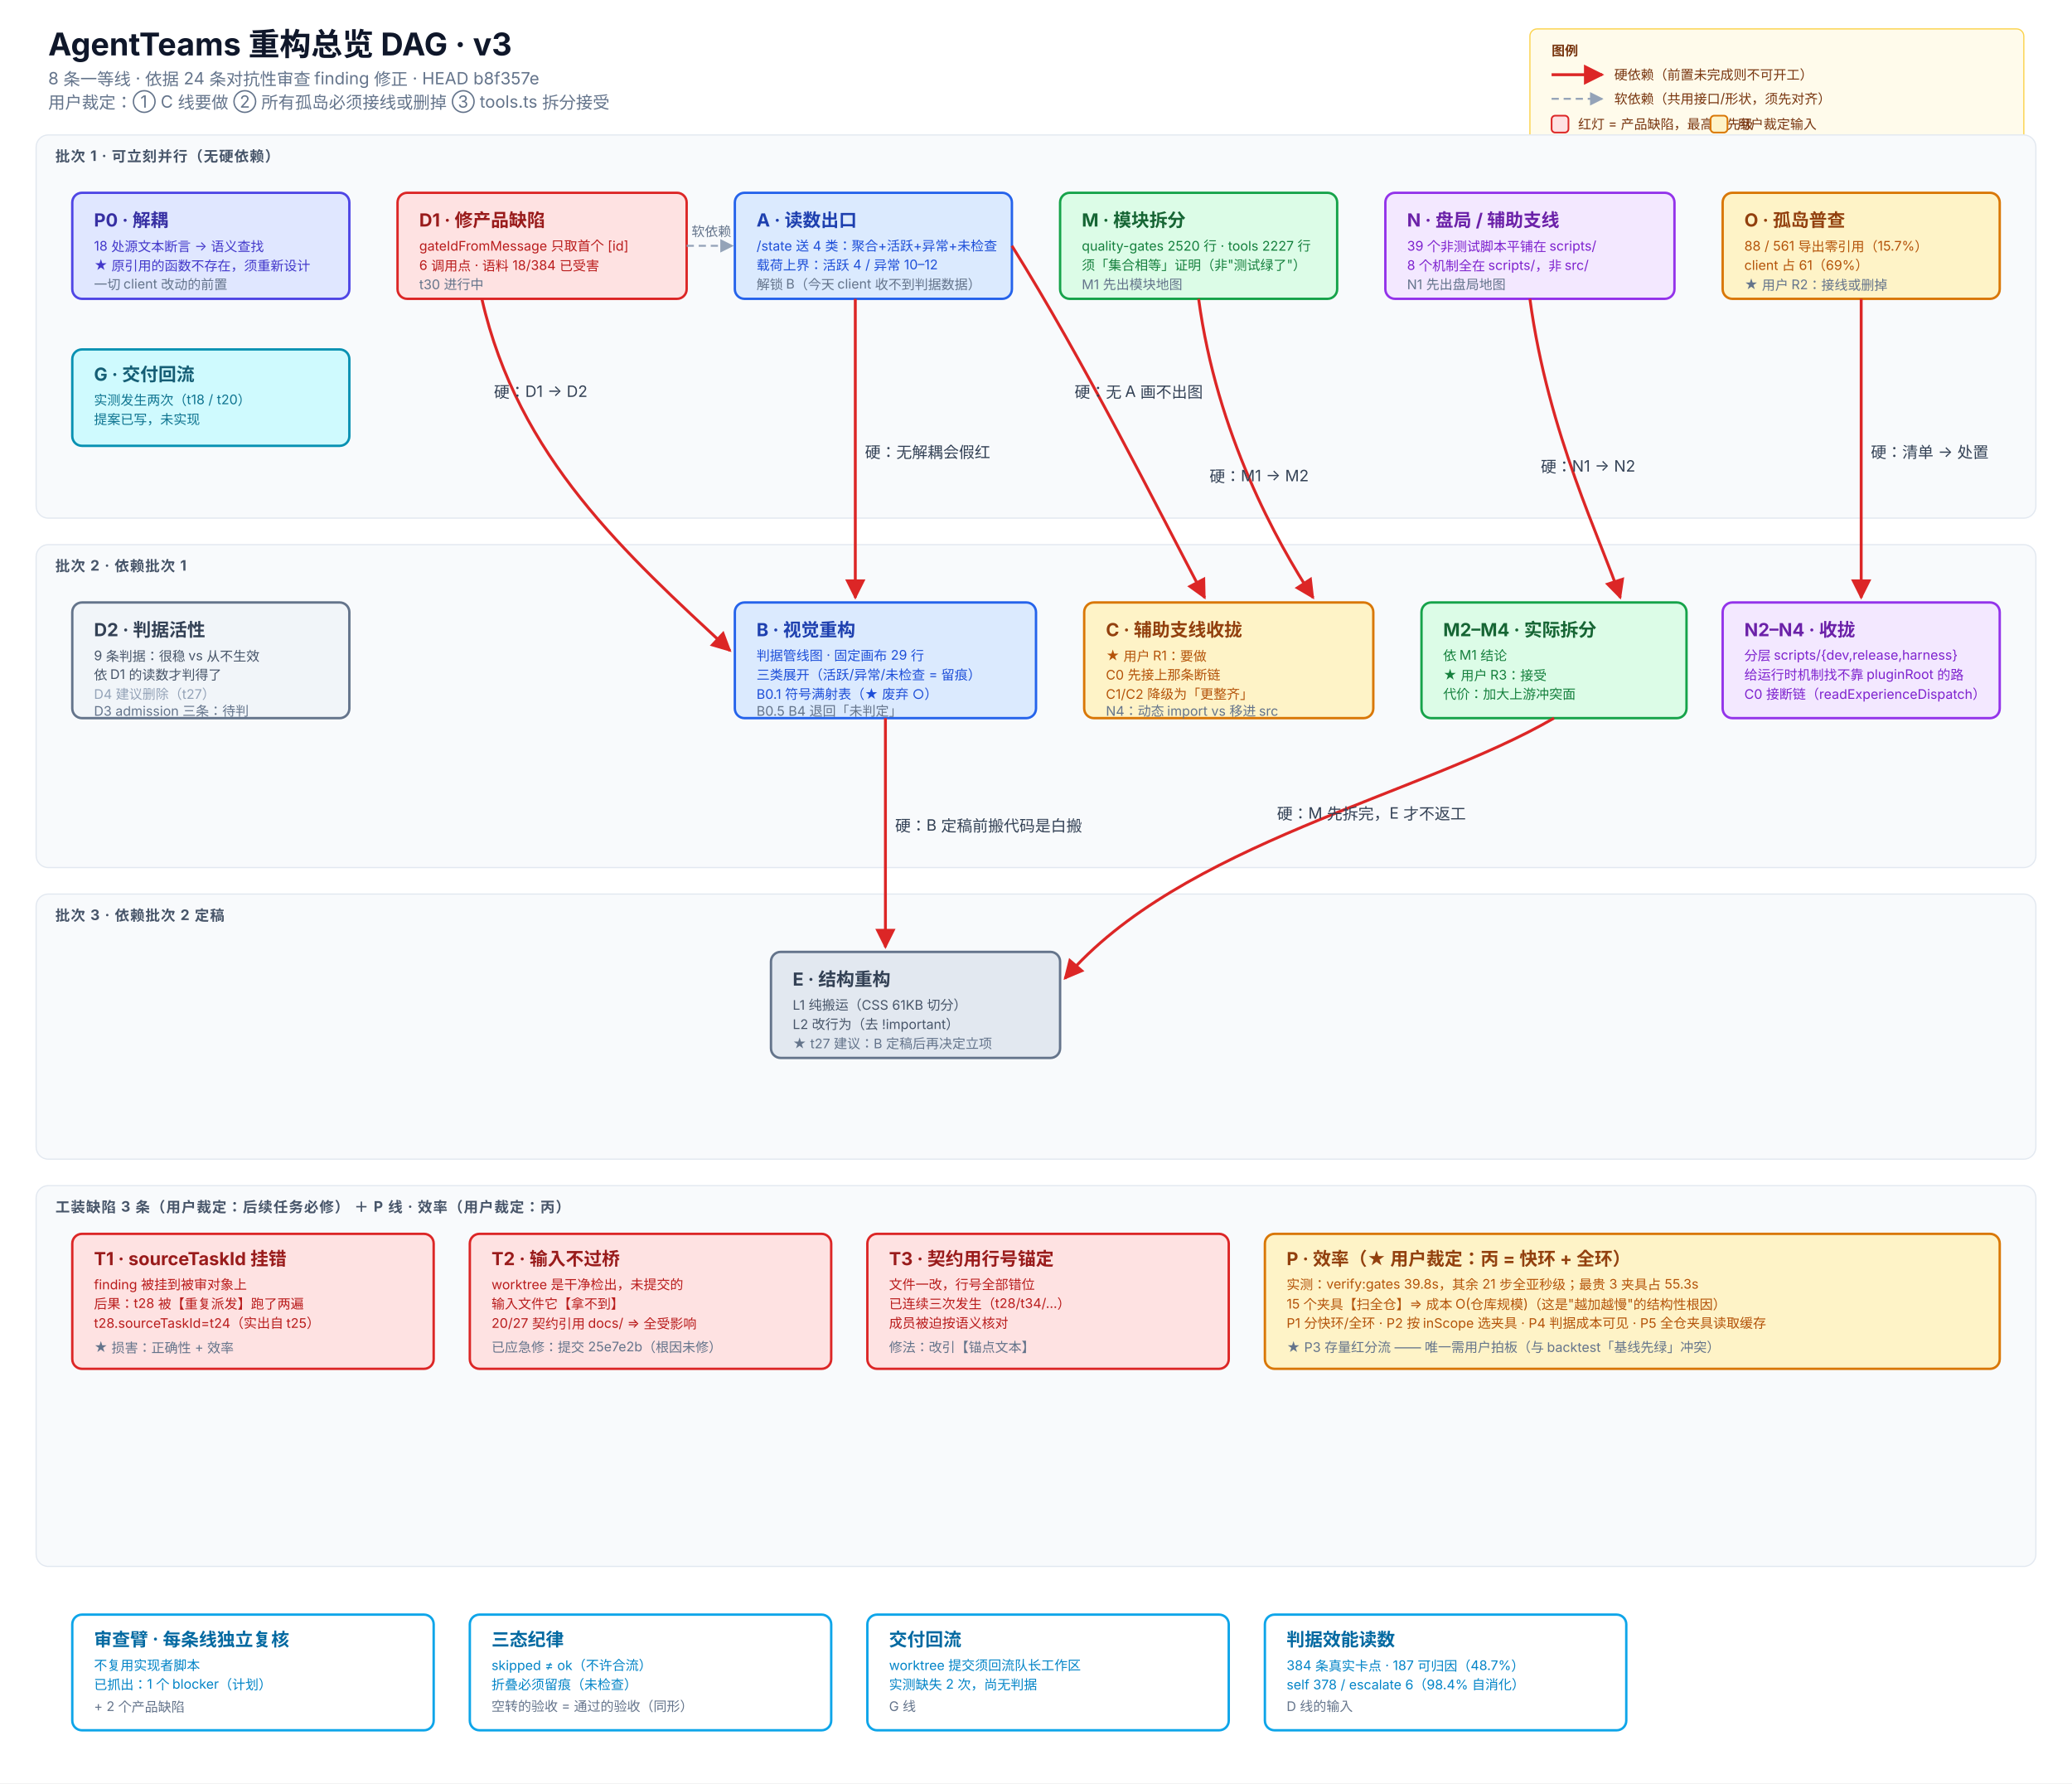
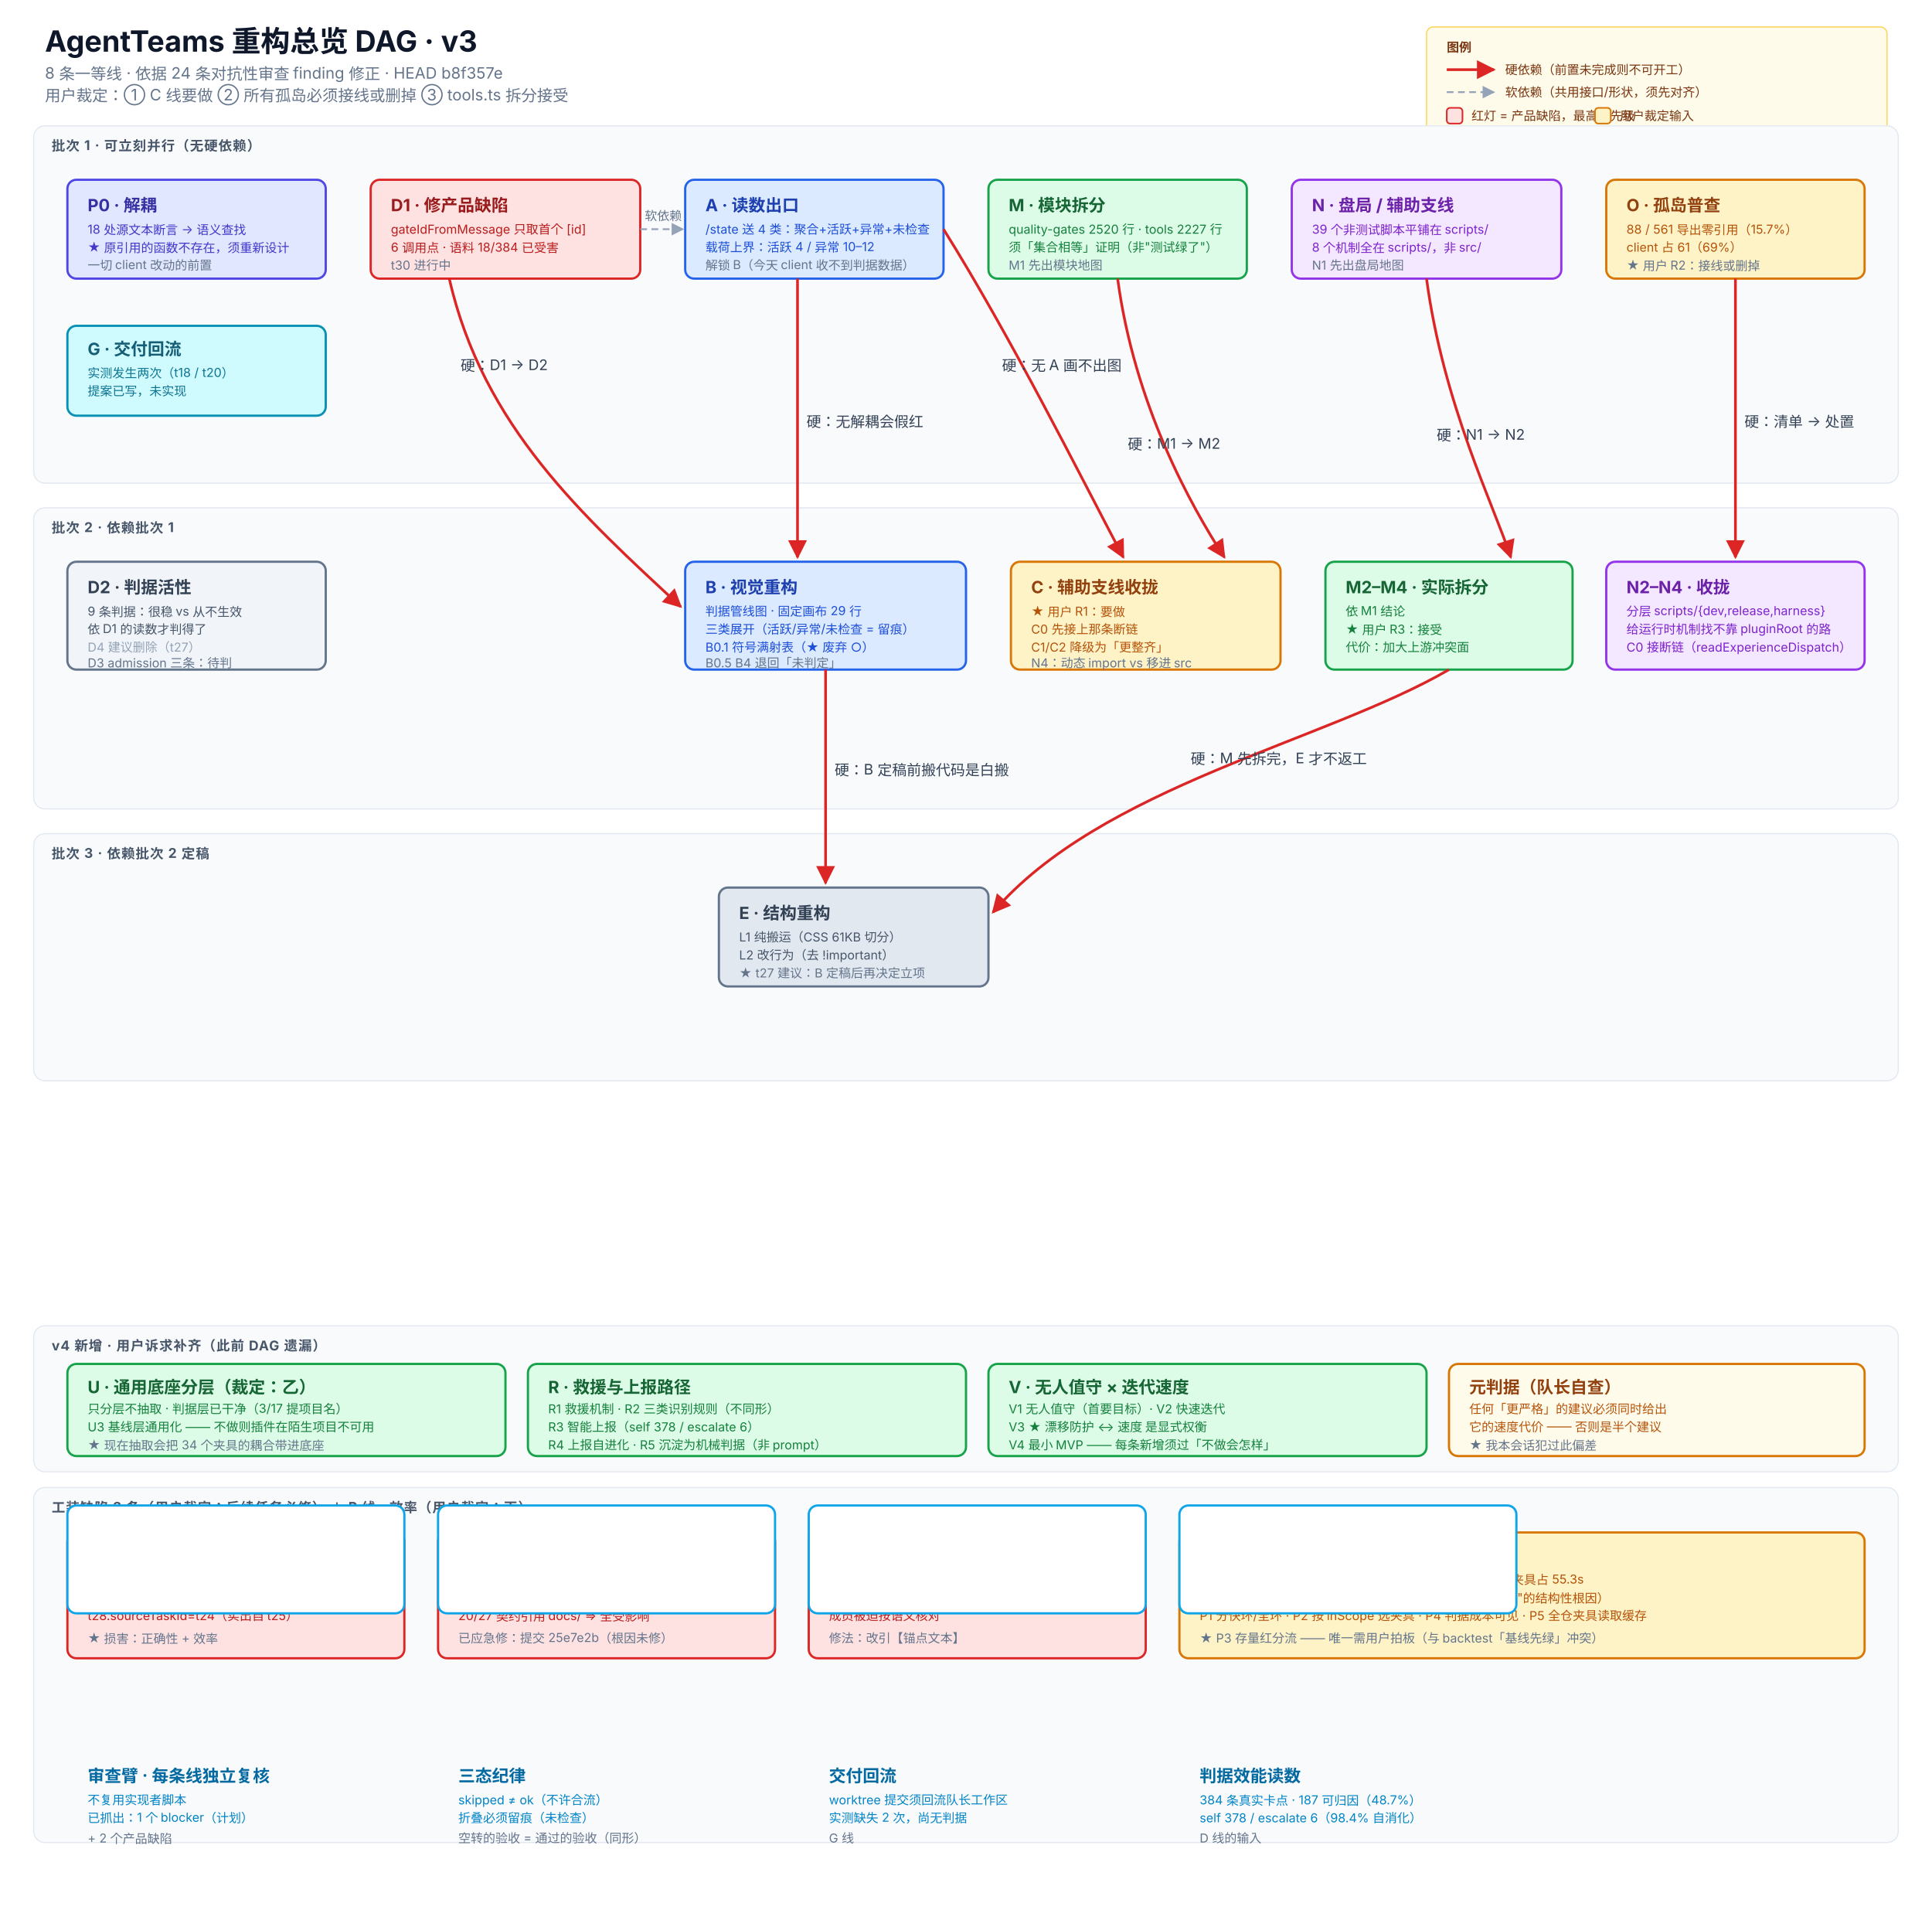
- <svg xmlns="http://www.w3.org/2000/svg" viewBox="0 0 1720 1480" width="1720" height="1480" font-family="-apple-system, BlinkMacSystemFont, 'PingFang SC', 'Helvetica Neue', sans-serif">
+ <svg xmlns="http://www.w3.org/2000/svg" viewBox="0 0 1720 1700" width="1720" height="1700" font-family="-apple-system, BlinkMacSystemFont, 'PingFang SC', 'Helvetica Neue', sans-serif">
  <defs>
    <marker id="arrow" viewBox="0 0 10 10" refX="9" refY="5" markerWidth="7" markerHeight="7" orient="auto-start-reverse">
      <path d="M 0 0 L 10 5 L 0 10 z" fill="#64748b" />
    </marker>
    <marker id="arrowHard" viewBox="0 0 10 10" refX="9" refY="5" markerWidth="7" markerHeight="7" orient="auto-start-reverse">
      <path d="M 0 0 L 10 5 L 0 10 z" fill="#dc2626" />
    </marker>
    <marker id="arrowSoft" viewBox="0 0 10 10" refX="9" refY="5" markerWidth="7" markerHeight="7" orient="auto-start-reverse">
      <path d="M 0 0 L 10 5 L 0 10 z" fill="#94a3b8" />
    </marker>
    <style>
      .title   { font-size: 26px; font-weight: 700; fill: #0f172a; }
      .sub     { font-size: 14px; fill: #64748b; }
      .lbl     { font-size: 13px; fill: #334155; }
      .lblsm   { font-size: 11px; fill: #64748b; }
      .lblw    { font-size: 11px; fill: #ffffff; }
      .node    { stroke-width: 2; rx: 8; }
      .nt      { font-size: 15px; font-weight: 700; }
      .ns      { font-size: 11px; }
      .band    { fill: #f8fafc; stroke: #e2e8f0; stroke-width: 1; rx: 10; }
      .bandt   { font-size: 12px; font-weight: 700; fill: #475569; letter-spacing: .06em; }
      .edge    { fill: none; stroke: #64748b; stroke-width: 1.8; marker-end: url(#arrow); }
      .edgeHard{ fill: none; stroke: #dc2626; stroke-width: 2.4; marker-end: url(#arrowHard); }
      .edgeSoft{ fill: none; stroke: #94a3b8; stroke-width: 1.6; stroke-dasharray: 6 4; marker-end: url(#arrowSoft); }
      .note    { fill: #fffbeb; stroke: #fcd34d; stroke-width: 1; rx: 6; }
      .notet   { font-size: 11px; fill: #78350f; }
    </style>
  </defs>
-   <rect width="1720" height="1480" fill="#ffffff" />
+   <rect width="1720" height="1700" fill="#ffffff" />
  <text x="40" y="46" class="title">AgentTeams 重构总览 DAG · v3</text>
  <text x="40" y="70" class="sub">8 条一等线 · 依据 24 条对抗性审查 finding 修正 · HEAD b8f357e</text>
  <text x="40" y="90" class="sub">用户裁定：① C 线要做 ② 所有孤岛必须接线或删掉 ③ tools.ts 拆分接受</text>
  <rect x="1270" y="24" width="410" height="106" class="note" />
  <text x="1288" y="46" class="notet" font-weight="700">图例</text>
  <line x1="1288" y1="62" x2="1330" y2="62" stroke="#dc2626" stroke-width="2.4" marker-end="url(#arrowHard)" />
  <text x="1340" y="66" class="notet">硬依赖（前置未完成则不可开工）</text>
  <line x1="1288" y1="82" x2="1330" y2="82" stroke="#94a3b8" stroke-width="1.6" stroke-dasharray="6 4" marker-end="url(#arrowSoft)" />
  <text x="1340" y="86" class="notet">软依赖（共用接口/形状，须先对齐）</text>
  <rect x="1288" y="96" width="14" height="14" fill="#fee2e2" stroke="#dc2626" stroke-width="1.4" rx="3" />
  <text x="1310" y="107" class="notet">红灯 = 产品缺陷，最高优先级</text>
  <rect x="1420" y="96" width="14" height="14" fill="#fef3c7" stroke="#d97706" stroke-width="1.4" rx="3" />
  <text x="1442" y="107" class="notet">用户裁定输入</text>
  <rect x="30" y="112" width="1660" height="318" class="band" />
  <text x="46" y="134" class="bandt">批次 1 · 可立刻并行（无硬依赖）</text>
  <rect x="30" y="452" width="1660" height="268" class="band" />
  <text x="46" y="474" class="bandt">批次 2 · 依赖批次 1</text>
  <rect x="30" y="742" width="1660" height="220" class="band" />
  <text x="46" y="764" class="bandt">批次 3 · 依赖批次 2 定稿</text>
+   <rect x="30" y="1180" width="1660" height="130" class="band" fill="#f0fdf4" stroke="#86efac" />
+   <text x="46" y="1202" class="bandt" fill="#166534">v4 新增 · 用户诉求补齐（此前 DAG 遗漏）</text>
+   <rect x="60" y="1214" width="390" height="82" class="node" fill="#dcfce7" stroke="#16a34a" />
+   <text x="78" y="1240" class="nt" fill="#166534">U · 通用底座分层（裁定：乙）</text>
+   <text x="78" y="1258" class="ns" fill="#15803d">只分层不抽取 · 判据层已干净（3/17 提项目名）</text>
+   <text x="78" y="1274" class="ns" fill="#15803d">U3 基线层通用化 —— 不做则插件在陌生项目不可用</text>
+   <text x="78" y="1290" class="lblsm">★ 现在抽取会把 34 个夹具的耦合带进底座</text>
+   <rect x="470" y="1214" width="390" height="82" class="node" fill="#dcfce7" stroke="#16a34a" />
+   <text x="488" y="1240" class="nt" fill="#166534">R · 救援与上报路径</text>
+   <text x="488" y="1258" class="ns" fill="#15803d">R1 救援机制 · R2 三类识别规则（不同形）</text>
+   <text x="488" y="1274" class="ns" fill="#15803d">R3 智能上报（self 378 / escalate 6）</text>
+   <text x="488" y="1290" class="ns" fill="#15803d">R4 上报自进化 · R5 沉淀为机械判据（非 prompt）</text>
+   <rect x="880" y="1214" width="390" height="82" class="node" fill="#dcfce7" stroke="#16a34a" />
+   <text x="898" y="1240" class="nt" fill="#166534">V · 无人值守 × 迭代速度</text>
+   <text x="898" y="1258" class="ns" fill="#15803d">V1 无人值守（首要目标）· V2 快速迭代</text>
+   <text x="898" y="1274" class="ns" fill="#15803d">V3 ★ 漂移防护 ↔ 速度 是显式权衡</text>
+   <text x="898" y="1290" class="ns" fill="#15803d">V4 最小 MVP —— 每条新增须过「不做会怎样」</text>
+   <rect x="1290" y="1214" width="370" height="82" class="node" fill="#fffbeb" stroke="#d97706" />
+   <text x="1308" y="1240" class="nt" fill="#92400e">元判据（队长自查）</text>
+   <text x="1308" y="1258" class="ns" fill="#b45309">任何「更严格」的建议必须同时给出</text>
+   <text x="1308" y="1274" class="ns" fill="#b45309">它的速度代价 —— 否则是半个建议</text>
+   <text x="1308" y="1290" class="lblsm" fill="#dc2626">★ 我本会话犯过此偏差</text>
  <rect x="30" y="742" width="1660" height="0" class="band" opacity="0" />
-   <rect x="30" y="984" width="1660" height="316" class="band" />
-   <text x="46" y="1006" class="bandt">工装缺陷 3 条（用户裁定：后续任务必修） ＋ P 线 · 效率（用户裁定：丙）</text>
-   <rect x="60" y="1024" width="300" height="112" class="node" fill="#fee2e2" stroke="#dc2626" />
-   <text x="78" y="1050" class="nt" fill="#991b1b">T1 · sourceTaskId 挂错</text>
-   <text x="78" y="1070" class="ns" fill="#b91c1c">finding 被挂到被审对象上</text>
-   <text x="78" y="1086" class="ns" fill="#b91c1c">后果：t28 被【重复派发】跑了两遍</text>
-   <text x="78" y="1102" class="ns" fill="#b91c1c">t28.sourceTaskId=t24（实出自 t25）</text>
-   <text x="78" y="1122" class="lblsm" fill="#dc2626">★ 损害：正确性 + 效率</text>
-   <rect x="390" y="1024" width="300" height="112" class="node" fill="#fee2e2" stroke="#dc2626" />
-   <text x="408" y="1050" class="nt" fill="#991b1b">T2 · 输入不过桥</text>
-   <text x="408" y="1070" class="ns" fill="#b91c1c">worktree 是干净检出，未提交的</text>
-   <text x="408" y="1086" class="ns" fill="#b91c1c">输入文件它【拿不到】</text>
-   <text x="408" y="1102" class="ns" fill="#b91c1c">20/27 契约引用 docs/ ⇒ 全受影响</text>
-   <text x="408" y="1122" class="lblsm" fill="#16a34a">已应急修：提交 25e7e2b（根因未修）</text>
-   <rect x="720" y="1024" width="300" height="112" class="node" fill="#fee2e2" stroke="#dc2626" />
-   <text x="738" y="1050" class="nt" fill="#991b1b">T3 · 契约用行号锚定</text>
-   <text x="738" y="1070" class="ns" fill="#b91c1c">文件一改，行号全部错位</text>
-   <text x="738" y="1086" class="ns" fill="#b91c1c">已连续三次发生（t28/t34/…）</text>
-   <text x="738" y="1102" class="ns" fill="#b91c1c">成员被迫按语义核对</text>
-   <text x="738" y="1122" class="lblsm" fill="#dc2626">修法：改引【锚点文本】</text>
-   <rect x="1050" y="1024" width="610" height="112" class="node" fill="#fef3c7" stroke="#d97706" />
-   <text x="1068" y="1050" class="nt" fill="#92400e">P · 效率（★ 用户裁定：丙 = 快环 + 全环）</text>
-   <text x="1068" y="1070" class="ns" fill="#b45309">实测：verify:gates 39.8s，其余 21 步全亚秒级；最贵 3 夹具占 55.3s</text>
-   <text x="1068" y="1086" class="ns" fill="#b45309">15 个夹具【扫全仓】⇒ 成本 O(仓库规模)（这是"越加越慢"的结构性根因）</text>
-   <text x="1068" y="1102" class="ns" fill="#b45309">P1 分快环/全环 · P2 按 inScope 选夹具 · P4 判据成本可见 · P5 全仓夹具读取缓存</text>
-   <text x="1068" y="1122" class="lblsm" fill="#dc2626">★ P3 存量红分流 —— 唯一需用户拍板（与 backtest「基线先绿」冲突）</text>
+   <rect x="30" y="1324" width="1660" height="316" class="band" />
+   <text x="46" y="1346" class="bandt">工装缺陷 3 条（用户裁定：后续任务必修） ＋ P 线 · 效率（用户裁定：丙）</text>
+   <rect x="60" y="1364" width="300" height="112" class="node" fill="#fee2e2" stroke="#dc2626" />
+   <text x="78" y="1390" class="nt" fill="#991b1b">T1 · sourceTaskId 挂错</text>
+   <text x="78" y="1410" class="ns" fill="#b91c1c">finding 被挂到被审对象上</text>
+   <text x="78" y="1426" class="ns" fill="#b91c1c">后果：t28 被【重复派发】跑了两遍</text>
+   <text x="78" y="1442" class="ns" fill="#b91c1c">t28.sourceTaskId=t24（实出自 t25）</text>
+   <text x="78" y="1462" class="lblsm" fill="#dc2626">★ 损害：正确性 + 效率</text>
+   <rect x="390" y="1364" width="300" height="112" class="node" fill="#fee2e2" stroke="#dc2626" />
+   <text x="408" y="1390" class="nt" fill="#991b1b">T2 · 输入不过桥</text>
+   <text x="408" y="1410" class="ns" fill="#b91c1c">worktree 是干净检出，未提交的</text>
+   <text x="408" y="1426" class="ns" fill="#b91c1c">输入文件它【拿不到】</text>
+   <text x="408" y="1442" class="ns" fill="#b91c1c">20/27 契约引用 docs/ ⇒ 全受影响</text>
+   <text x="408" y="1462" class="lblsm" fill="#16a34a">已应急修：提交 25e7e2b（根因未修）</text>
+   <rect x="720" y="1364" width="300" height="112" class="node" fill="#fee2e2" stroke="#dc2626" />
+   <text x="738" y="1390" class="nt" fill="#991b1b">T3 · 契约用行号锚定</text>
+   <text x="738" y="1410" class="ns" fill="#b91c1c">文件一改，行号全部错位</text>
+   <text x="738" y="1426" class="ns" fill="#b91c1c">已连续三次发生（t28/t34/…）</text>
+   <text x="738" y="1442" class="ns" fill="#b91c1c">成员被迫按语义核对</text>
+   <text x="738" y="1462" class="lblsm" fill="#dc2626">修法：改引【锚点文本】</text>
+   <rect x="1050" y="1364" width="610" height="112" class="node" fill="#fef3c7" stroke="#d97706" />
+   <text x="1068" y="1390" class="nt" fill="#92400e">P · 效率（★ 用户裁定：丙 = 快环 + 全环）</text>
+   <text x="1068" y="1410" class="ns" fill="#b45309">实测：verify:gates 39.8s，其余 21 步全亚秒级；最贵 3 夹具占 55.3s</text>
+   <text x="1068" y="1426" class="ns" fill="#b45309">15 个夹具【扫全仓】⇒ 成本 O(仓库规模)（这是"越加越慢"的结构性根因）</text>
+   <text x="1068" y="1442" class="ns" fill="#b45309">P1 分快环/全环 · P2 按 inScope 选夹具 · P4 判据成本可见 · P5 全仓夹具读取缓存</text>
+   <text x="1068" y="1462" class="lblsm" fill="#dc2626">★ P3 存量红分流 —— 唯一需用户拍板（与 backtest「基线先绿」冲突）</text>
  <rect x="30" y="1310" width="1660" height="0" class="band" opacity="0" />
  <rect x="60" y="160" width="230" height="88" class="node" fill="#e0e7ff" stroke="#4f46e5" />
  <text x="78" y="188" class="nt" fill="#3730a3">P0 · 解耦</text>
  <text x="78" y="208" class="ns" fill="#4338ca">18 处源文本断言 → 语义查找</text>
  <text x="78" y="224" class="ns" fill="#4338ca">★ 原引用的函数不存在，须重新设计</text>
  <text x="78" y="240" class="lblsm">一切 client 改动的前置</text>
  <rect x="330" y="160" width="240" height="88" class="node" fill="#fee2e2" stroke="#dc2626" />
  <text x="348" y="188" class="nt" fill="#991b1b">D1 · 修产品缺陷</text>
  <text x="348" y="208" class="ns" fill="#b91c1c">gateIdFromMessage 只取首个 [id]</text>
  <text x="348" y="224" class="ns" fill="#b91c1c">6 调用点 · 语料 18/384 已受害</text>
  <text x="348" y="240" class="lblsm" fill="#dc2626">t30 进行中</text>
  <rect x="610" y="160" width="230" height="88" class="node" fill="#dbeafe" stroke="#2563eb" />
  <text x="628" y="188" class="nt" fill="#1e40af">A · 读数出口</text>
  <text x="628" y="208" class="ns" fill="#1d4ed8">/state 送 4 类：聚合+活跃+异常+未检查</text>
  <text x="628" y="224" class="ns" fill="#1d4ed8">载荷上界：活跃 4 / 异常 10–12</text>
  <text x="628" y="240" class="lblsm">解锁 B（今天 client 收不到判据数据）</text>
  <rect x="880" y="160" width="230" height="88" class="node" fill="#dcfce7" stroke="#16a34a" />
  <text x="898" y="188" class="nt" fill="#166534">M · 模块拆分</text>
  <text x="898" y="208" class="ns" fill="#15803d">quality-gates 2520 行 · tools 2227 行</text>
  <text x="898" y="224" class="ns" fill="#15803d">须「集合相等」证明（非"测试绿了"）</text>
  <text x="898" y="240" class="lblsm">M1 先出模块地图</text>
  <rect x="1150" y="160" width="240" height="88" class="node" fill="#f3e8ff" stroke="#9333ea" />
  <text x="1168" y="188" class="nt" fill="#6b21a8">N · 盘局 / 辅助支线</text>
  <text x="1168" y="208" class="ns" fill="#7e22ce">39 个非测试脚本平铺在 scripts/</text>
  <text x="1168" y="224" class="ns" fill="#7e22ce">8 个机制全在 scripts/，非 src/</text>
  <text x="1168" y="240" class="lblsm">N1 先出盘局地图</text>
  <rect x="1430" y="160" width="230" height="88" class="node" fill="#fef3c7" stroke="#d97706" />
  <text x="1448" y="188" class="nt" fill="#92400e">O · 孤岛普查</text>
  <text x="1448" y="208" class="ns" fill="#b45309">88 / 561 导出零引用（15.7%）</text>
  <text x="1448" y="224" class="ns" fill="#b45309">client 占 61（69%）</text>
  <text x="1448" y="240" class="lblsm" fill="#d97706">★ 用户 R2：接线或删掉</text>
  <rect x="60" y="290" width="230" height="80" class="node" fill="#cffafe" stroke="#0891b2" />
  <text x="78" y="316" class="nt" fill="#155e75">G · 交付回流</text>
  <text x="78" y="336" class="ns" fill="#0e7490">实测发生两次（t18 / t20）</text>
  <text x="78" y="352" class="ns" fill="#0e7490">提案已写，未实现</text>
  <path class="edgeSoft" d="M 570 204 C 592 204, 592 204, 608 204" />
  <text x="574" y="196" class="lblsm" fill="#94a3b8">软依赖</text>
  <rect x="610" y="500" width="250" height="96" class="node" fill="#dbeafe" stroke="#2563eb" />
  <text x="628" y="528" class="nt" fill="#1e40af">B · 视觉重构</text>
  <text x="628" y="548" class="ns" fill="#1d4ed8">判据管线图 · 固定画布 29 行</text>
  <text x="628" y="564" class="ns" fill="#1d4ed8">三类展开（活跃/异常/未检查 = 留痕）</text>
  <text x="628" y="580" class="ns" fill="#1d4ed8">B0.1 符号满射表（★ 废弃 ○）</text>
  <text x="628" y="594" class="lblsm">B0.5 B4 退回「未判定」</text>
  <rect x="900" y="500" width="240" height="96" class="node" fill="#fef3c7" stroke="#d97706" />
  <text x="918" y="528" class="nt" fill="#92400e">C · 辅助支线收拢</text>
  <text x="918" y="548" class="ns" fill="#b45309">★ 用户 R1：要做</text>
  <text x="918" y="564" class="ns" fill="#b45309">C0 先接上那条断链</text>
  <text x="918" y="580" class="ns" fill="#b45309">C1/C2 降级为「更整齐」</text>
  <text x="918" y="594" class="lblsm">N4：动态 import vs 移进 src</text>
  <rect x="1180" y="500" width="220" height="96" class="node" fill="#dcfce7" stroke="#16a34a" />
  <text x="1198" y="528" class="nt" fill="#166534">M2–M4 · 实际拆分</text>
  <text x="1198" y="548" class="ns" fill="#15803d">依 M1 结论</text>
  <text x="1198" y="564" class="ns" fill="#15803d">★ 用户 R3：接受</text>
  <text x="1198" y="580" class="ns" fill="#15803d">代价：加大上游冲突面</text>
  <rect x="1430" y="500" width="230" height="96" class="node" fill="#f3e8ff" stroke="#9333ea" />
  <text x="1448" y="528" class="nt" fill="#6b21a8">N2–N4 · 收拢</text>
  <text x="1448" y="548" class="ns" fill="#7e22ce">分层 scripts/{dev,release,harness}</text>
  <text x="1448" y="564" class="ns" fill="#7e22ce">给运行时机制找不靠 pluginRoot 的路</text>
  <text x="1448" y="580" class="ns" fill="#7e22ce">C0 接断链（readExperienceDispatch）</text>
  <rect x="60" y="500" width="230" height="96" class="node" fill="#f1f5f9" stroke="#64748b" />
  <text x="78" y="528" class="nt" fill="#334155">D2 · 判据活性</text>
  <text x="78" y="548" class="ns" fill="#475569">9 条判据：很稳 vs 从不生效</text>
  <text x="78" y="564" class="ns" fill="#475569">依 D1 的读数才判得了</text>
  <text x="78" y="580" class="ns" fill="#94a3b8">D4 建议删除（t27）</text>
  <text x="78" y="594" class="lblsm">D3 admission 三条：待判</text>
  <path class="edgeHard" d="M 710 248 L 710 496" />
  <text x="718" y="380" class="lbl" fill="#dc2626">硬：无解耦会假红</text>
  <path class="edgeHard" d="M 840 204 C 900 300, 960 420, 1000 496" />
  <text x="892" y="330" class="lbl" fill="#dc2626">硬：无 A 画不出图</text>
  <path class="edgeHard" d="M 995 248 C 1010 360, 1060 450, 1090 496" />
  <text x="1004" y="400" class="lbl" fill="#dc2626">硬：M1 → M2</text>
  <path class="edgeHard" d="M 1270 248 C 1285 360, 1330 450, 1345 496" />
  <text x="1279" y="392" class="lbl" fill="#dc2626">硬：N1 → N2</text>
  <path class="edgeHard" d="M 1545 248 L 1545 496" />
  <text x="1553" y="380" class="lbl" fill="#dc2626">硬：清单 → 处置</text>
  <path class="edgeHard" d="M 400 248 C 430 380, 520 460, 606 540" />
  <text x="410" y="330" class="lbl" fill="#dc2626">硬：D1 → D2</text>
  <rect x="640" y="790" width="240" height="88" class="node" fill="#e2e8f0" stroke="#64748b" />
  <text x="658" y="818" class="nt" fill="#334155">E · 结构重构</text>
  <text x="658" y="838" class="ns" fill="#475569">L1 纯搬运（CSS 61KB 切分）</text>
  <text x="658" y="854" class="ns" fill="#475569">L2 改行为（去 !important）</text>
  <text x="658" y="870" class="lblsm">★ t27 建议：B 定稿后再决定立项</text>
  <path class="edgeHard" d="M 735 596 L 735 786" />
  <text x="743" y="690" class="lbl" fill="#dc2626">硬：B 定稿前搬代码是白搬</text>
  <path class="edgeHard" d="M 1290 596 C 1180 660, 980 700, 884 812" />
  <text x="1060" y="680" class="lbl" fill="#dc2626">硬：M 先拆完，E 才不返工</text>
  <rect x="60" y="1340" width="300" height="96" class="node" fill="#ffffff" stroke="#0ea5e9" />
-   <text x="78" y="1366" class="nt" fill="#0369a1">审查臂 · 每条线独立复核</text>
-   <text x="78" y="1386" class="ns" fill="#0284c7">不复用实现者脚本</text>
-   <text x="78" y="1402" class="ns" fill="#0284c7">已抓出：1 个 blocker（计划）</text>
-   <text x="78" y="1420" class="lblsm">+ 2 个产品缺陷</text>
+   <text x="78" y="1586" class="nt" fill="#0369a1">审查臂 · 每条线独立复核</text>
+   <text x="78" y="1606" class="ns" fill="#0284c7">不复用实现者脚本</text>
+   <text x="78" y="1622" class="ns" fill="#0284c7">已抓出：1 个 blocker（计划）</text>
+   <text x="78" y="1640" class="lblsm">+ 2 个产品缺陷</text>
  <rect x="390" y="1340" width="300" height="96" class="node" fill="#ffffff" stroke="#0ea5e9" />
-   <text x="408" y="1366" class="nt" fill="#0369a1">三态纪律</text>
-   <text x="408" y="1386" class="ns" fill="#0284c7">skipped ≠ ok（不许合流）</text>
-   <text x="408" y="1402" class="ns" fill="#0284c7">折叠必须留痕（未检查）</text>
-   <text x="408" y="1420" class="lblsm">空转的验收 = 通过的验收（同形）</text>
+   <text x="408" y="1586" class="nt" fill="#0369a1">三态纪律</text>
+   <text x="408" y="1606" class="ns" fill="#0284c7">skipped ≠ ok（不许合流）</text>
+   <text x="408" y="1622" class="ns" fill="#0284c7">折叠必须留痕（未检查）</text>
+   <text x="408" y="1640" class="lblsm">空转的验收 = 通过的验收（同形）</text>
  <rect x="720" y="1340" width="300" height="96" class="node" fill="#ffffff" stroke="#0ea5e9" />
-   <text x="738" y="1366" class="nt" fill="#0369a1">交付回流</text>
-   <text x="738" y="1386" class="ns" fill="#0284c7">worktree 提交须回流队长工作区</text>
-   <text x="738" y="1402" class="ns" fill="#0284c7">实测缺失 2 次，尚无判据</text>
-   <text x="738" y="1420" class="lblsm">G 线</text>
+   <text x="738" y="1586" class="nt" fill="#0369a1">交付回流</text>
+   <text x="738" y="1606" class="ns" fill="#0284c7">worktree 提交须回流队长工作区</text>
+   <text x="738" y="1622" class="ns" fill="#0284c7">实测缺失 2 次，尚无判据</text>
+   <text x="738" y="1640" class="lblsm">G 线</text>
  <rect x="1050" y="1340" width="300" height="96" class="node" fill="#ffffff" stroke="#0ea5e9" />
-   <text x="1068" y="1366" class="nt" fill="#0369a1">判据效能读数</text>
-   <text x="1068" y="1386" class="ns" fill="#0284c7">384 条真实卡点 · 187 可归因（48.7%）</text>
-   <text x="1068" y="1402" class="ns" fill="#0284c7">self 378 / escalate 6（98.4% 自消化）</text>
-   <text x="1068" y="1420" class="lblsm">D 线的输入</text>
+   <text x="1068" y="1586" class="nt" fill="#0369a1">判据效能读数</text>
+   <text x="1068" y="1606" class="ns" fill="#0284c7">384 条真实卡点 · 187 可归因（48.7%）</text>
+   <text x="1068" y="1622" class="ns" fill="#0284c7">self 378 / escalate 6（98.4% 自消化）</text>
+   <text x="1068" y="1640" class="lblsm">D 线的输入</text>
</svg>
